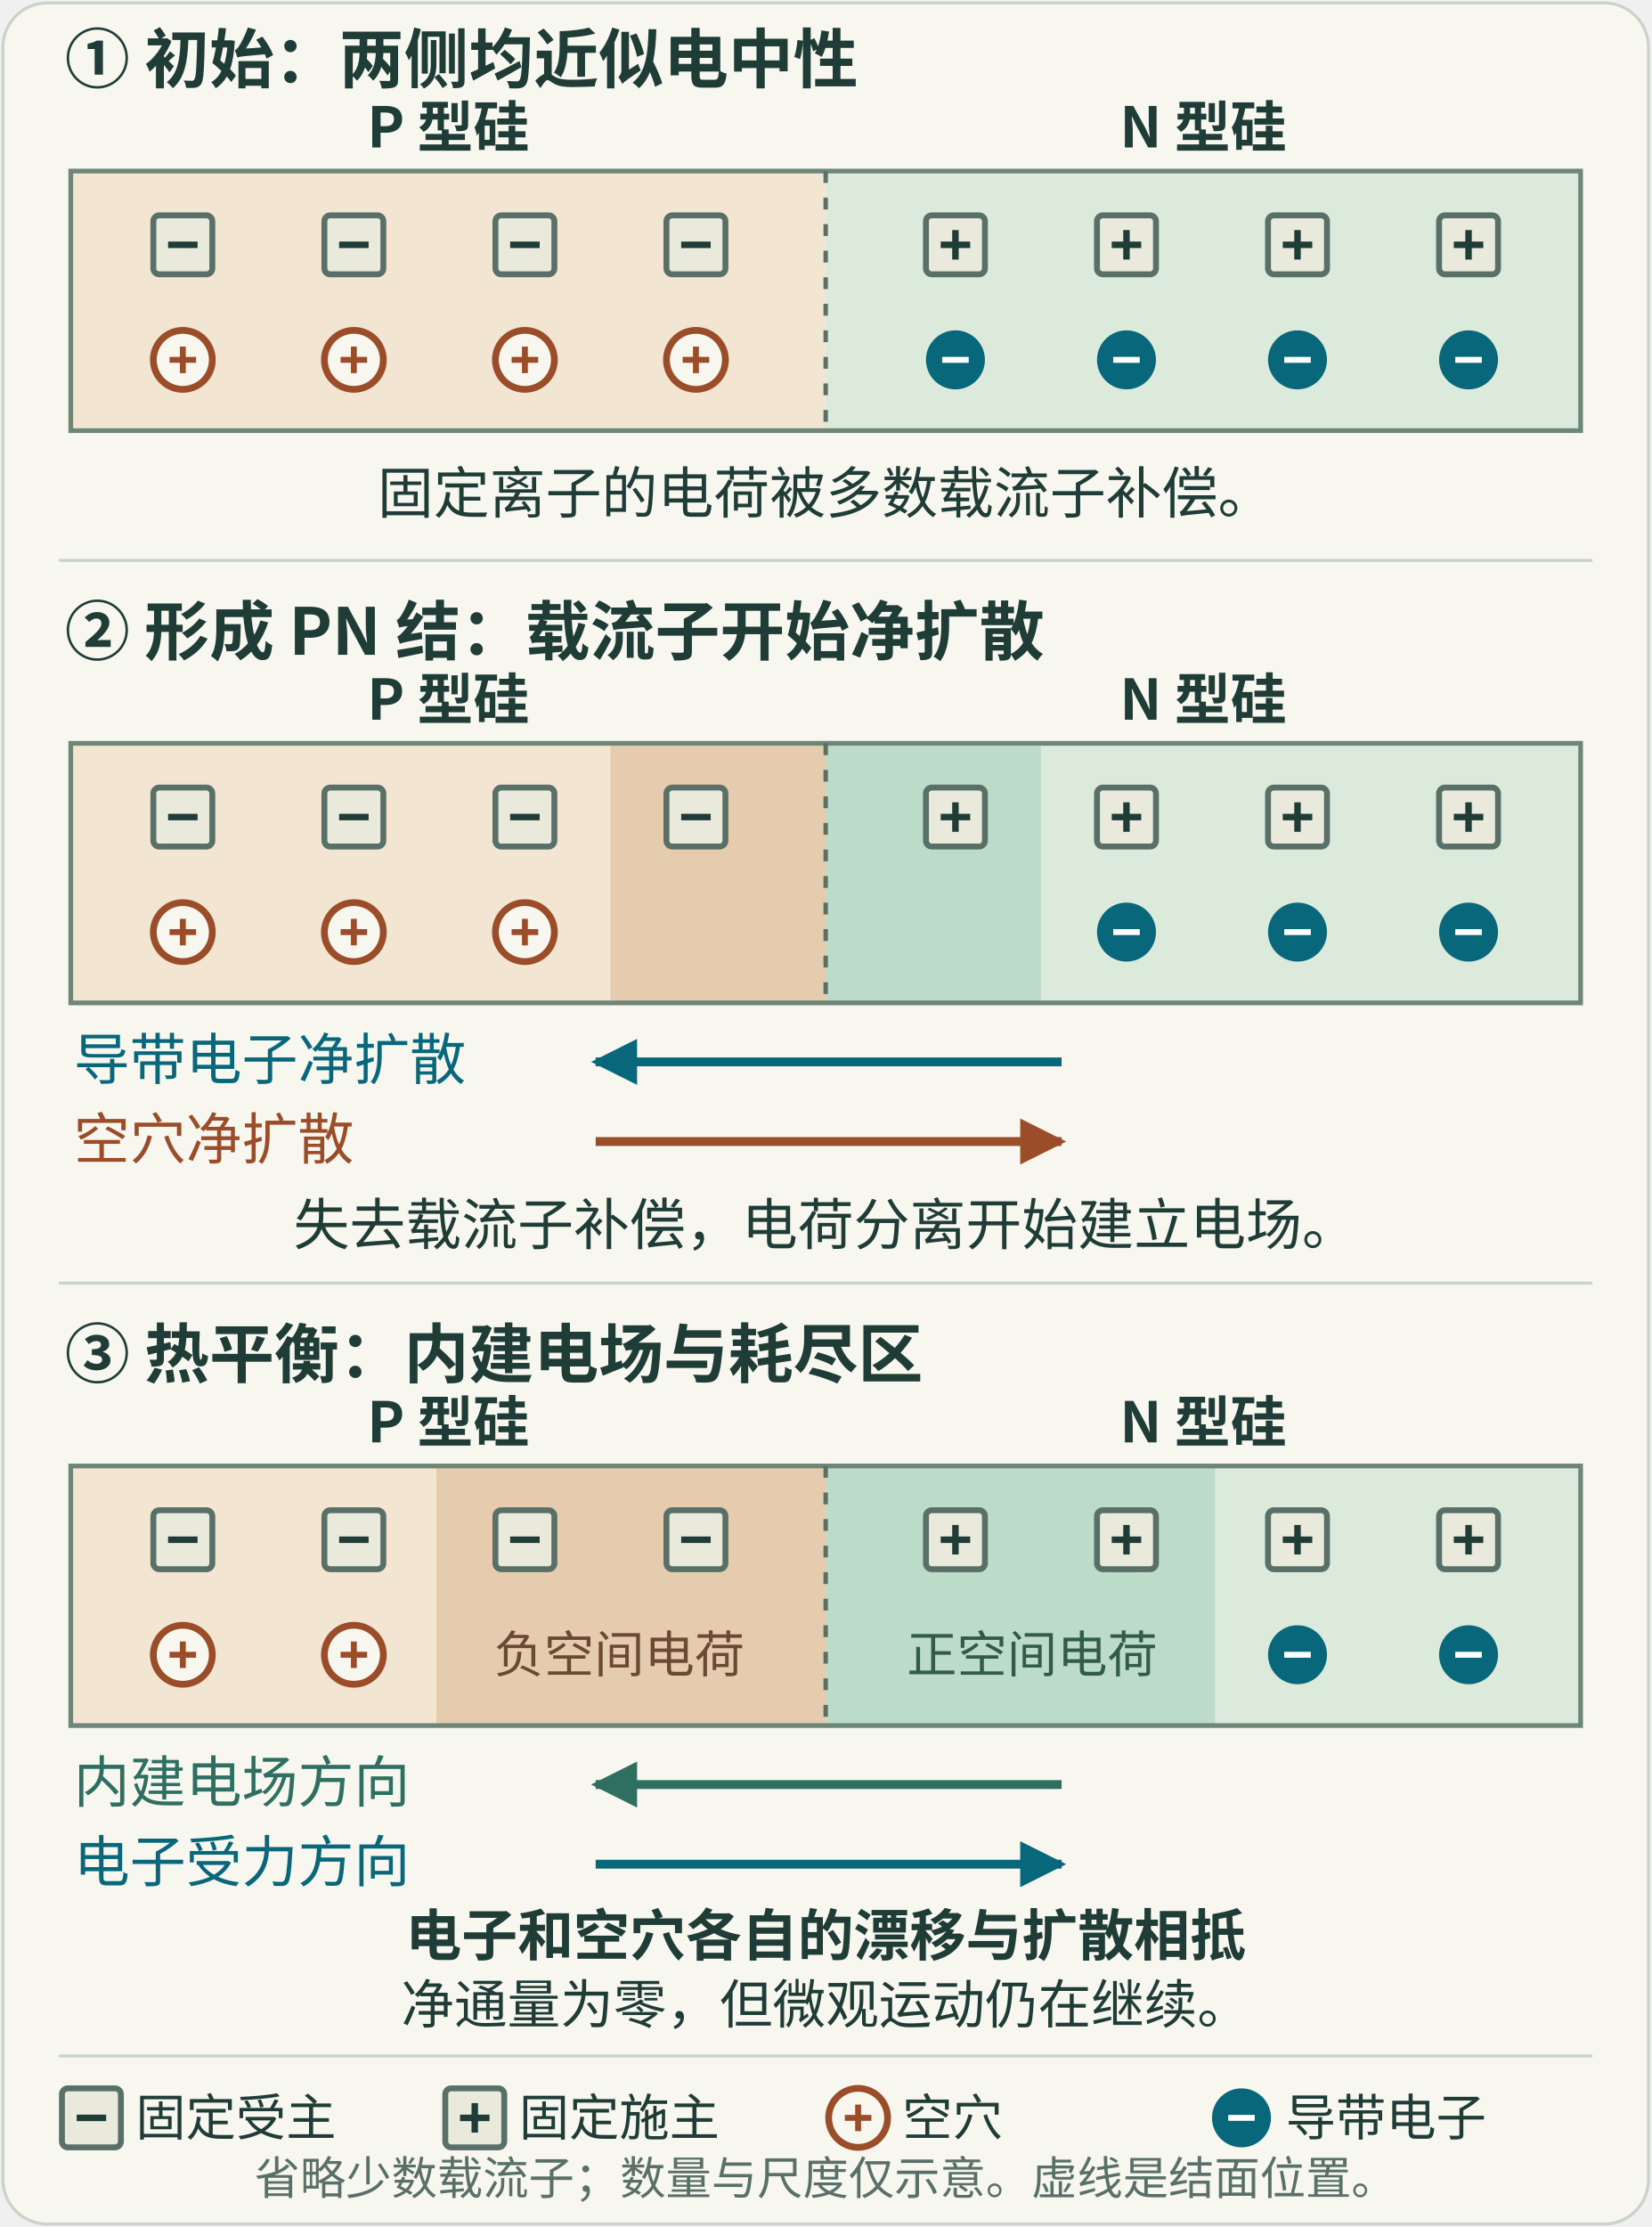
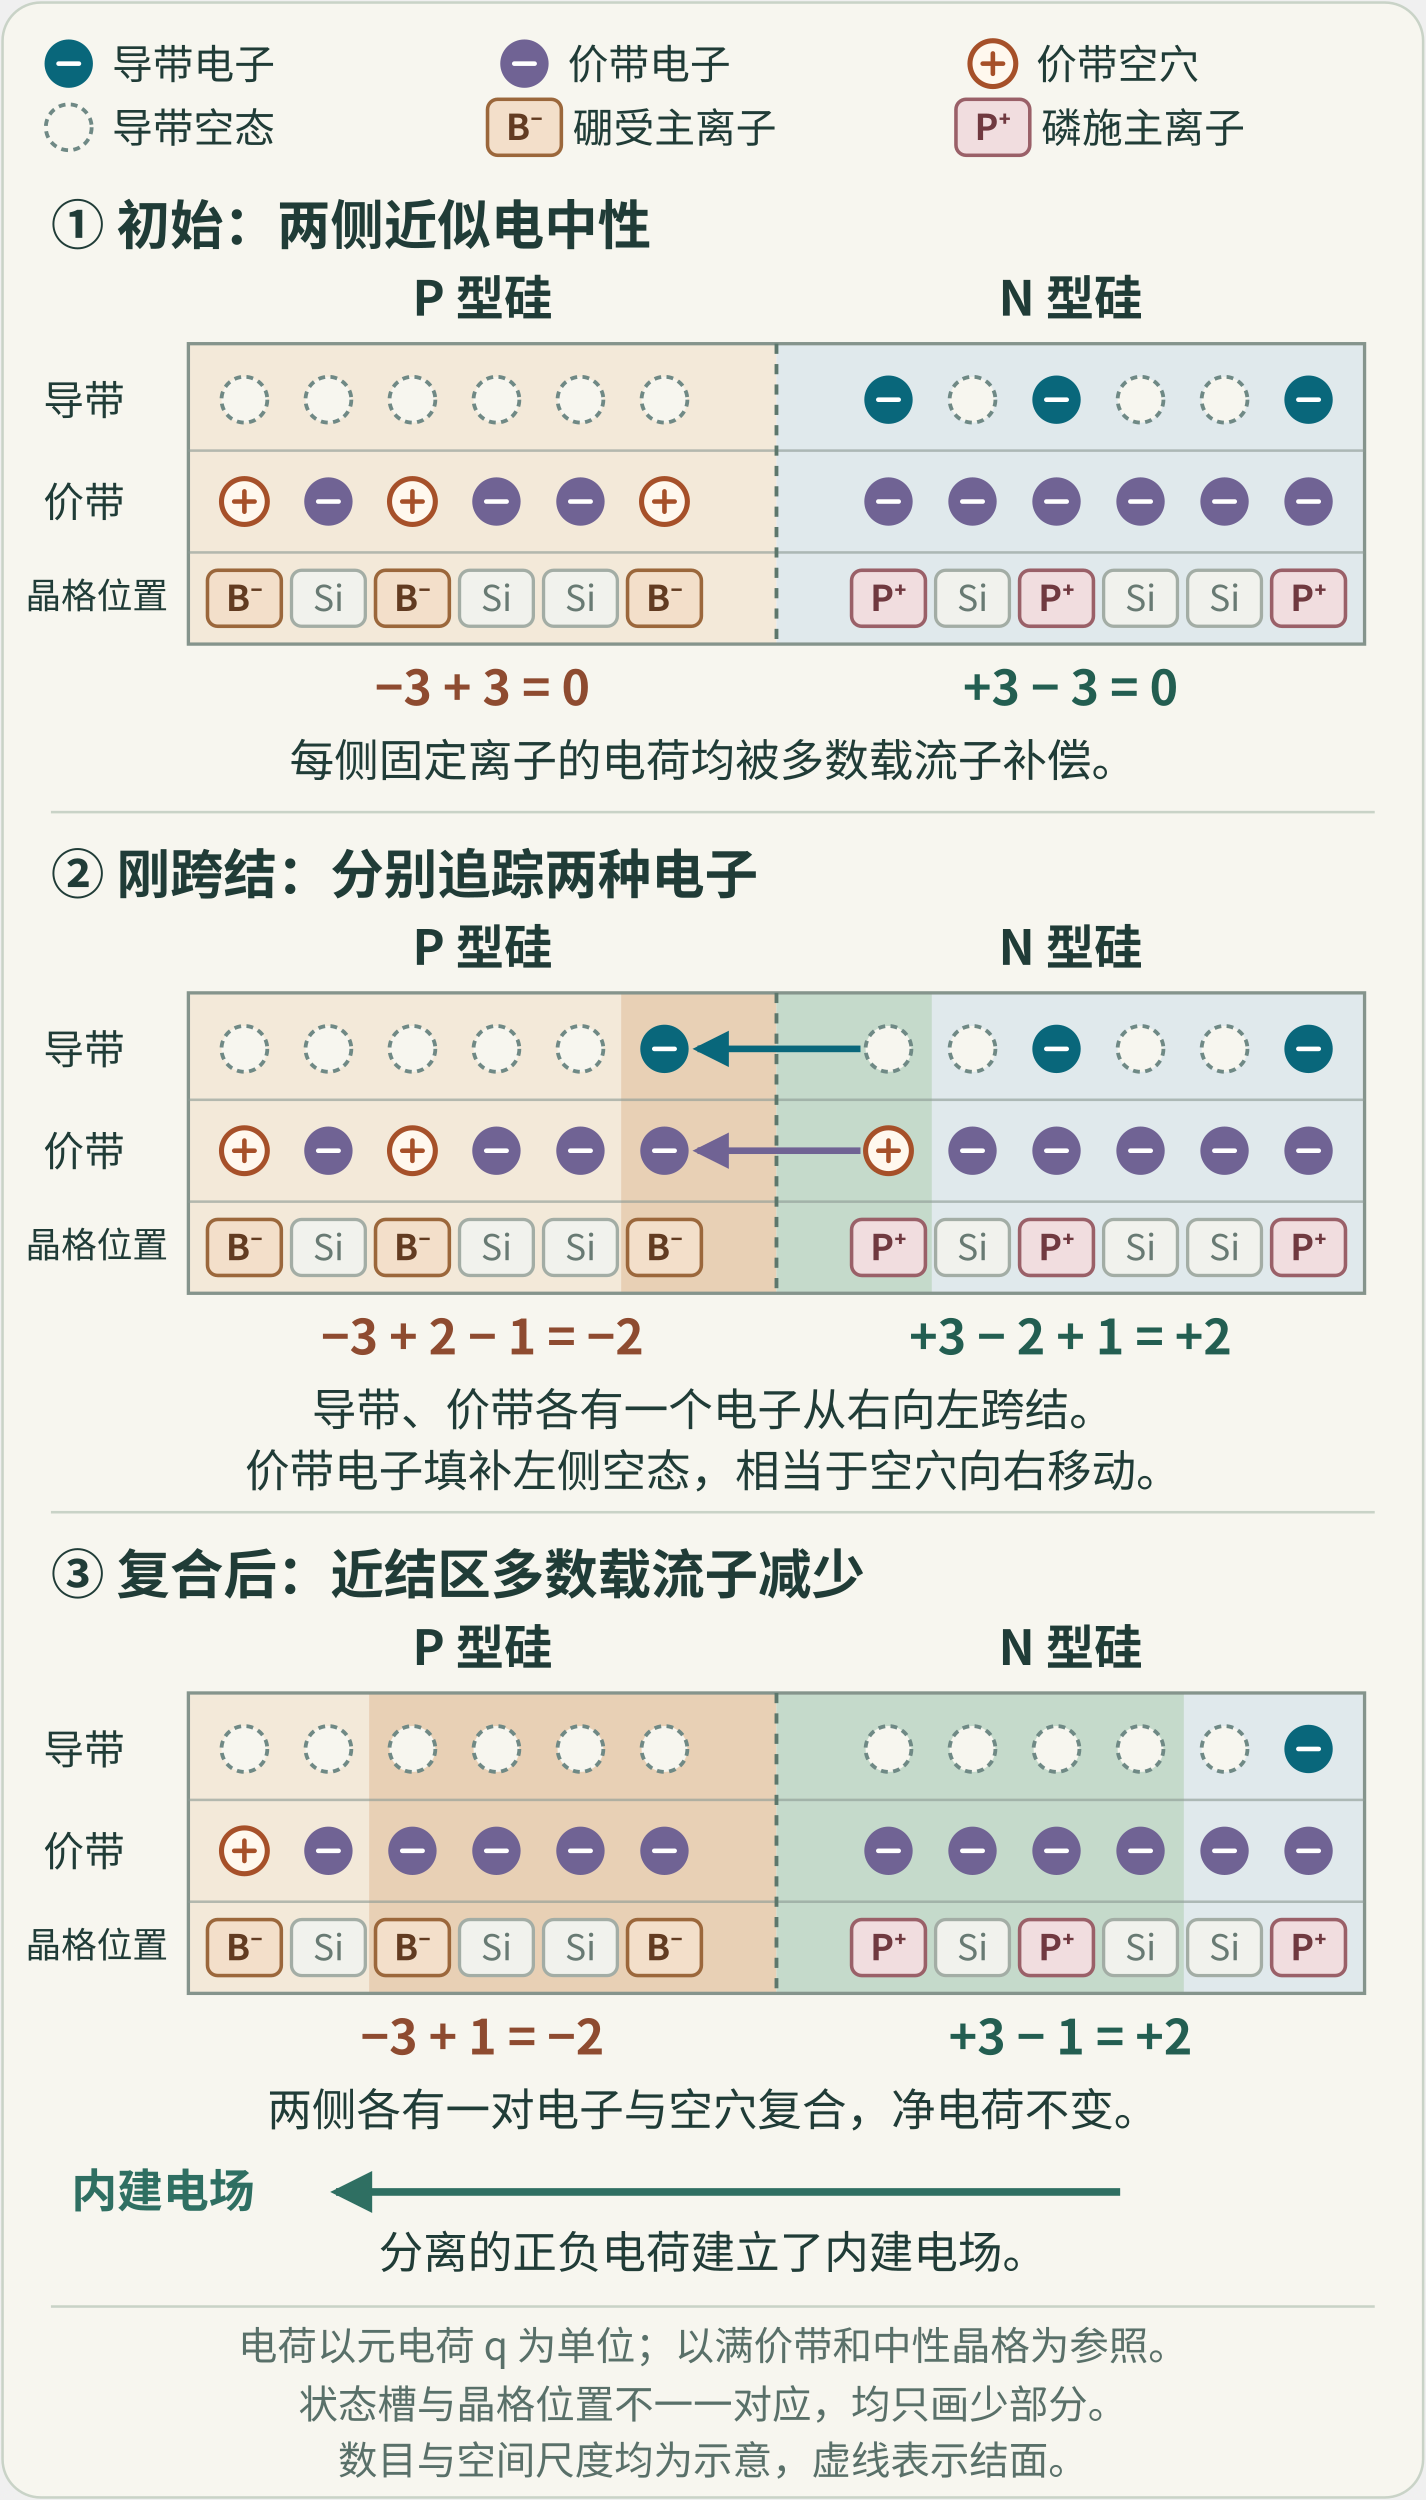
- <svg xmlns="http://www.w3.org/2000/svg" width="560" height="755" viewBox="0 0 560 755" role="img" aria-labelledby="title desc" xml:lang="zh-CN">
+ <svg xmlns="http://www.w3.org/2000/svg" width="560" height="982" viewBox="0 0 560 982" role="img" aria-labelledby="title desc" xml:lang="zh-CN">
  <defs>
+     <g id="conduction-empty">
+       <circle r="9" fill="#f7f6ef" stroke="#6f8985" stroke-width="1.5" stroke-dasharray="2.7 2.1" />
+     </g>
+     <g id="conduction-electron">
+       <circle r="9" fill="#09677b" stroke="#09677b" />
+       <path d="M-4 0H4" stroke="#fff" stroke-width="1.8" stroke-linecap="round" />
+     </g>
+     <g id="valence-electron">
+       <circle r="9" fill="#706394" stroke="#706394" />
+       <path d="M-4 0H4" stroke="#fff" stroke-width="1.8" stroke-linecap="round" />
+     </g>
+     <g id="hole">
+       <circle r="9" fill="#fff8ee" stroke="#a65029" stroke-width="2" />
+       <path d="M-4 0H4M0-4V4" stroke="#a65029" stroke-width="1.8" stroke-linecap="round" />
+     </g>
    <g id="acceptor">
-       <rect x="-10" y="-10" width="20" height="20" rx="2" fill="#e9e9dc" stroke="#597069" stroke-width="2" />
-       <path d="M-5 0H5" stroke="#203c37" stroke-width="2.2" />
+       <rect x="-14.5" y="-11" width="29" height="22" rx="4" fill="#f3dfca" stroke="#9b673b" stroke-width="1.4" />
+       <text x="0" y="5" font-size="14" text-anchor="middle" font-weight="700" fill="#623b21">B⁻</text>
    </g>
    <g id="donor">
-       <rect x="-10" y="-10" width="20" height="20" rx="2" fill="#e9e9dc" stroke="#597069" stroke-width="2" />
-       <path d="M-5 0H5M0-5V5" stroke="#203c37" stroke-width="2.2" />
-     </g>
-     <g id="electron">
-       <circle r="10" fill="#09677b" />
-       <path d="M-4.5 0H4.5" stroke="#fff" stroke-width="2" />
-     </g>
-     <g id="hole">
-       <circle r="10" fill="#f7f6ef" stroke="#9b4c28" stroke-width="2.3" />
-       <path d="M-4.5 0H4.5M0-4.5V4.5" stroke="#9b4c28" stroke-width="2" />
-     </g>
-     <marker id="electron-arrow" viewBox="0 0 10 10" refX="9" refY="5" markerWidth="5.2" markerHeight="5.2" orient="auto">
+       <rect x="-14.5" y="-11" width="29" height="22" rx="4" fill="#f1dddf" stroke="#9a6068" stroke-width="1.4" />
+       <text x="0" y="5" font-size="14" text-anchor="middle" font-weight="700" fill="#703940">P⁺</text>
+     </g>
+     <g id="silicon">
+       <rect x="-14.5" y="-11" width="29" height="22" rx="4" fill="#f1f2ed" stroke="#a3ada5" stroke-width="1.3" />
+       <text x="0" y="5" font-size="14" text-anchor="middle" fill="#687a73">Si</text>
+     </g>
+     <marker id="conduction-arrow" viewBox="0 0 10 10" refX="8.6" refY="5" markerWidth="5.5" markerHeight="5.5" orient="auto">
      <path d="M0 0L10 5 0 10Z" fill="#09677b" />
    </marker>
-     <marker id="hole-arrow" viewBox="0 0 10 10" refX="9" refY="5" markerWidth="5.2" markerHeight="5.2" orient="auto">
-       <path d="M0 0L10 5 0 10Z" fill="#9b4c28" />
+     <marker id="valence-arrow" viewBox="0 0 10 10" refX="8.6" refY="5" markerWidth="5.5" markerHeight="5.5" orient="auto">
+       <path d="M0 0L10 5 0 10Z" fill="#706394" />
    </marker>
-     <marker id="field-arrow" viewBox="0 0 10 10" refX="9" refY="5" markerWidth="5.2" markerHeight="5.2" orient="auto">
+     <marker id="field-arrow" viewBox="0 0 10 10" refX="8.6" refY="5" markerWidth="5.5" markerHeight="5.5" orient="auto">
      <path d="M0 0L10 5 0 10Z" fill="#2f6f62" />
    </marker>
-     <g id="region-background">
-       <rect x="24" y="58" width="256" height="88" fill="#f2e5d1" />
-       <rect x="280" y="58" width="256" height="88" fill="#dceadc" />
-       <text x="152" y="50" font-size="19" font-weight="700" text-anchor="middle">P 型硅</text>
-       <text x="408" y="50" font-size="19" font-weight="700" text-anchor="middle">N 型硅</text>
-     </g>
-     <g id="region-edge">
-       <rect x="24" y="58" width="512" height="88" fill="none" stroke="#6d8677" stroke-width="1.6" />
-       <path d="M280 58V146" fill="none" stroke="#597069" stroke-width="1.5" stroke-dasharray="4 5" />
-     </g>
-     <g id="ions">
-       <use href="#acceptor" x="62" y="83" />
-       <use href="#acceptor" x="120" y="83" />
-       <use href="#acceptor" x="178" y="83" />
-       <use href="#acceptor" x="236" y="83" />
-       <use href="#donor" x="324" y="83" />
-       <use href="#donor" x="382" y="83" />
-       <use href="#donor" x="440" y="83" />
-       <use href="#donor" x="498" y="83" />
-     </g>
-     <g id="neutral-carriers">
-       <use href="#hole" x="62" y="122" />
-       <use href="#hole" x="120" y="122" />
-       <use href="#hole" x="178" y="122" />
-       <use href="#hole" x="236" y="122" />
-       <use href="#electron" x="324" y="122" />
-       <use href="#electron" x="382" y="122" />
-       <use href="#electron" x="440" y="122" />
-       <use href="#electron" x="498" y="122" />
-     </g>
-     <g id="initial-depletion">
-       <rect x="207" y="58" width="73" height="88" fill="#e6ccae" />
-       <rect x="280" y="58" width="73" height="88" fill="#bddbc9" />
-       <use href="#hole" x="62" y="122" />
-       <use href="#hole" x="120" y="122" />
-       <use href="#hole" x="178" y="122" />
-       <use href="#electron" x="382" y="122" />
-       <use href="#electron" x="440" y="122" />
-       <use href="#electron" x="498" y="122" />
-     </g>
-     <g id="near-junction-depleted">
-       <rect x="148" y="58" width="132" height="88" fill="#e6ccae" />
-       <rect x="280" y="58" width="132" height="88" fill="#bddbc9" />
-       <use href="#hole" x="62" y="122" />
-       <use href="#hole" x="120" y="122" />
-       <use href="#electron" x="440" y="122" />
-       <use href="#electron" x="498" y="122" />
-       <text x="210" y="128" font-size="17" fill="#6c4933" text-anchor="middle">负空间电荷</text>
-       <text x="350" y="128" font-size="17" fill="#315c46" text-anchor="middle">正空间电荷</text>
+     <g id="background">
+       <rect x="74" y="62" width="231" height="118" fill="#f3e9d9" />
+       <rect x="305" y="62" width="231" height="118" fill="#e0e9ec" />
+       <text x="189.5" y="51" font-size="19" text-anchor="middle" font-weight="700">P 型硅</text>
+       <text x="420.5" y="51" font-size="19" text-anchor="middle" font-weight="700">N 型硅</text>
+       <text x="17" y="90" font-size="16">导带</text>
+       <text x="17" y="130" font-size="16">价带</text>
+       <text x="10" y="166" font-size="14">晶格位置</text>
+     </g>
+     <g id="grid">
+       <rect x="74" y="62" width="462" height="118" fill="none" stroke="#85948c" stroke-width="1.3" />
+       <path d="M74 104H536M74 144H536" fill="none" stroke="#8f9c96" stroke-width="1" opacity=".64" />
+       <path d="M305 62V180" fill="none" stroke="#5d776c" stroke-width="1.5" stroke-dasharray="4 4" />
+     </g>
+     <g id="lattice">
+       <use href="#acceptor" x="96" y="162" />
+       <use href="#silicon" x="129" y="162" />
+       <use href="#acceptor" x="162" y="162" />
+       <use href="#silicon" x="195" y="162" />
+       <use href="#silicon" x="228" y="162" />
+       <use href="#acceptor" x="261" y="162" />
+       <use href="#donor" x="349" y="162" />
+       <use href="#silicon" x="382" y="162" />
+       <use href="#donor" x="415" y="162" />
+       <use href="#silicon" x="448" y="162" />
+       <use href="#silicon" x="481" y="162" />
+       <use href="#donor" x="514" y="162" />
    </g>
  </defs>
-   <rect x="1" y="1" width="558" height="753" rx="15" fill="#f7f6ef" stroke="#c9d3c7" />
+   <rect x="1" y="1" width="558" height="980" rx="15" fill="#f7f6ef" stroke="#c9d3c7" />
  <g font-family="system-ui, 'Noto Sans CJK SC', sans-serif" fill="#203c37">
-     <g>
-       <text x="22" y="28" font-size="22" font-weight="700">① 初始：两侧均近似电中性</text>
-       <use href="#region-background" />
-       <use href="#neutral-carriers" />
-       <use href="#ions" />
-       <use href="#region-edge" />
-       <text x="280" y="174" text-anchor="middle" font-size="19">固定离子的电荷被多数载流子补偿。</text>
-     </g>
-     <path d="M20 190H540" stroke="#c9d3c7" />
-     <g transform="translate(0 194)">
-       <text x="22" y="28" font-size="22" font-weight="700">② 形成 PN 结：载流子开始净扩散</text>
-       <use href="#region-background" />
-       <use href="#initial-depletion" />
-       <use href="#ions" />
-       <use href="#region-edge" />
-       <text x="25" y="172" font-size="19" fill="#09677b">导带电子净扩散</text>
-       <path d="M360 166H202" fill="none" stroke="#09677b" stroke-width="3" marker-end="url(#electron-arrow)" />
-       <text x="25" y="199" font-size="19" fill="#9b4c28">空穴净扩散</text>
-       <path d="M202 193H360" fill="none" stroke="#9b4c28" stroke-width="3" marker-end="url(#hole-arrow)" />
-       <text x="280" y="228" text-anchor="middle" font-size="19">失去载流子补偿，电荷分离开始建立电场。</text>
-     </g>
-     <path d="M20 435H540" stroke="#c9d3c7" />
-     <g transform="translate(0 439)">
-       <text x="22" y="28" font-size="22" font-weight="700">③ 热平衡：内建电场与耗尽区</text>
-       <use href="#region-background" />
-       <use href="#near-junction-depleted" />
-       <use href="#ions" />
-       <use href="#region-edge" />
-       <text x="25" y="172" font-size="19" fill="#2f6f62">内建电场方向</text>
-       <path d="M360 166H202" fill="none" stroke="#2f6f62" stroke-width="3" marker-end="url(#field-arrow)" />
-       <text x="25" y="199" font-size="19" fill="#09677b">电子受力方向</text>
-       <path d="M202 193H360" fill="none" stroke="#09677b" stroke-width="3" marker-end="url(#electron-arrow)" />
-       <text x="280" y="224" text-anchor="middle" font-size="19" font-weight="650">电子和空穴各自的漂移与扩散相抵</text>
-       <text x="280" y="247" text-anchor="middle" font-size="18">净通量为零，但微观运动仍在继续。</text>
-     </g>
-     <path d="M20 697H540" stroke="#c9d3c7" />
-     <g font-size="17">
-       <use href="#acceptor" x="31" y="718" />
-       <text x="46" y="724">固定受主</text>
-       <use href="#donor" x="161" y="718" />
-       <text x="176" y="724">固定施主</text>
-       <use href="#hole" x="291" y="718" />
-       <text x="306" y="724">空穴</text>
-       <use href="#electron" x="421" y="718" />
-       <text x="436" y="724">导带电子</text>
-     </g>
-     <text x="280" y="744" text-anchor="middle" font-size="15.5" fill="#597069">省略少数载流子；数量与尺度仅示意。虚线是结面位置。</text>
+     <g font-size="16">
+       <use href="#conduction-electron" x="27" y="25" />
+       <text x="44" y="31">导带电子</text>
+       <use href="#valence-electron" x="206" y="25" />
+       <text x="223" y="31">价带电子</text>
+       <use href="#hole" x="390" y="25" />
+       <text x="407" y="31">价带空穴</text>
+       <use href="#conduction-empty" x="27" y="50" />
+       <text x="44" y="56">导带空态</text>
+       <use href="#acceptor" x="206" y="50" />
+       <text x="225" y="56">硼受主离子</text>
+       <use href="#donor" x="390" y="50" />
+       <text x="409" y="56">磷施主离子</text>
+     </g>
+     <g transform="translate(0 73)">
+       <text x="20" y="23" font-size="21" font-weight="700">① 初始：两侧近似电中性</text>
+       <use href="#background" />
+       <use href="#grid" />
+       <use href="#conduction-empty" x="96" y="84" />
+       <use href="#hole" x="96" y="124" />
+       <use href="#conduction-empty" x="129" y="84" />
+       <use href="#valence-electron" x="129" y="124" />
+       <use href="#conduction-empty" x="162" y="84" />
+       <use href="#hole" x="162" y="124" />
+       <use href="#conduction-empty" x="195" y="84" />
+       <use href="#valence-electron" x="195" y="124" />
+       <use href="#conduction-empty" x="228" y="84" />
+       <use href="#valence-electron" x="228" y="124" />
+       <use href="#conduction-empty" x="261" y="84" />
+       <use href="#hole" x="261" y="124" />
+       <use href="#conduction-electron" x="349" y="84" />
+       <use href="#valence-electron" x="349" y="124" />
+       <use href="#conduction-empty" x="382" y="84" />
+       <use href="#valence-electron" x="382" y="124" />
+       <use href="#conduction-electron" x="415" y="84" />
+       <use href="#valence-electron" x="415" y="124" />
+       <use href="#conduction-empty" x="448" y="84" />
+       <use href="#valence-electron" x="448" y="124" />
+       <use href="#conduction-empty" x="481" y="84" />
+       <use href="#valence-electron" x="481" y="124" />
+       <use href="#conduction-electron" x="514" y="84" />
+       <use href="#valence-electron" x="514" y="124" />
+       <use href="#lattice" />
+       <text x="189.5" y="204" text-anchor="middle" font-size="19" font-weight="650" fill="#8e4b30">−3 + 3 = 0</text>
+       <text x="420.5" y="204" text-anchor="middle" font-size="19" font-weight="650" fill="#235e51">+3 − 3 = 0</text>
+       <text x="280" y="232" text-anchor="middle" font-size="17.5">每侧固定离子的电荷均被多数载流子补偿。</text>
+     </g>
+     <path d="M20 319H540" stroke="#c9d3c7" />
+     <g transform="translate(0 328)">
+       <text x="20" y="23" font-size="21" font-weight="700">② 刚跨结：分别追踪两种电子</text>
+       <use href="#background" />
+       <rect x="244" y="62" width="61" height="118" fill="#e5c9ad" opacity=".8" />
+       <rect x="305" y="62" width="61" height="118" fill="#c2d8c8" opacity=".9" />
+       <use href="#grid" />
+       <use href="#conduction-empty" x="96" y="84" />
+       <use href="#hole" x="96" y="124" />
+       <use href="#conduction-empty" x="129" y="84" />
+       <use href="#valence-electron" x="129" y="124" />
+       <use href="#conduction-empty" x="162" y="84" />
+       <use href="#hole" x="162" y="124" />
+       <use href="#conduction-empty" x="195" y="84" />
+       <use href="#valence-electron" x="195" y="124" />
+       <use href="#conduction-empty" x="228" y="84" />
+       <use href="#valence-electron" x="228" y="124" />
+       <use href="#conduction-electron" x="261" y="84" />
+       <use href="#valence-electron" x="261" y="124" />
+       <use href="#conduction-empty" x="349" y="84" />
+       <use href="#hole" x="349" y="124" />
+       <use href="#conduction-empty" x="382" y="84" />
+       <use href="#valence-electron" x="382" y="124" />
+       <use href="#conduction-electron" x="415" y="84" />
+       <use href="#valence-electron" x="415" y="124" />
+       <use href="#conduction-empty" x="448" y="84" />
+       <use href="#valence-electron" x="448" y="124" />
+       <use href="#conduction-empty" x="481" y="84" />
+       <use href="#valence-electron" x="481" y="124" />
+       <use href="#conduction-electron" x="514" y="84" />
+       <use href="#valence-electron" x="514" y="124" />
+       <use href="#lattice" />
+       <path d="M338 84H274" fill="none" stroke="#09677b" stroke-width="2.6" marker-end="url(#conduction-arrow)" />
+       <path d="M338 124H274" fill="none" stroke="#706394" stroke-width="2.6" marker-end="url(#valence-arrow)" />
+       <text x="189.5" y="204" text-anchor="middle" font-size="19" font-weight="650" fill="#8e4b30">−3 + 2 − 1 = −2</text>
+       <text x="420.5" y="204" text-anchor="middle" font-size="19" font-weight="650" fill="#235e51">+3 − 2 + 1 = +2</text>
+       <text x="280" y="232" text-anchor="middle" font-size="17.5">导带、价带各有一个电子从右向左跨结。</text>
+       <text x="280" y="256" text-anchor="middle" font-size="17.5">价带电子填补左侧空态，相当于空穴向右移动。</text>
+     </g>
+     <path d="M20 594H540" stroke="#c9d3c7" />
+     <g transform="translate(0 603)">
+       <text x="20" y="23" font-size="21" font-weight="700">③ 复合后：近结区多数载流子减少</text>
+       <use href="#background" />
+       <rect x="145" y="62" width="160" height="118" fill="#e5c9ad" opacity=".8" />
+       <rect x="305" y="62" width="160" height="118" fill="#c2d8c8" opacity=".9" />
+       <use href="#grid" />
+       <use href="#conduction-empty" x="96" y="84" />
+       <use href="#hole" x="96" y="124" />
+       <use href="#conduction-empty" x="129" y="84" />
+       <use href="#valence-electron" x="129" y="124" />
+       <use href="#conduction-empty" x="162" y="84" />
+       <use href="#valence-electron" x="162" y="124" />
+       <use href="#conduction-empty" x="195" y="84" />
+       <use href="#valence-electron" x="195" y="124" />
+       <use href="#conduction-empty" x="228" y="84" />
+       <use href="#valence-electron" x="228" y="124" />
+       <use href="#conduction-empty" x="261" y="84" />
+       <use href="#valence-electron" x="261" y="124" />
+       <use href="#conduction-empty" x="349" y="84" />
+       <use href="#valence-electron" x="349" y="124" />
+       <use href="#conduction-empty" x="382" y="84" />
+       <use href="#valence-electron" x="382" y="124" />
+       <use href="#conduction-empty" x="415" y="84" />
+       <use href="#valence-electron" x="415" y="124" />
+       <use href="#conduction-empty" x="448" y="84" />
+       <use href="#valence-electron" x="448" y="124" />
+       <use href="#conduction-empty" x="481" y="84" />
+       <use href="#valence-electron" x="481" y="124" />
+       <use href="#conduction-electron" x="514" y="84" />
+       <use href="#valence-electron" x="514" y="124" />
+       <use href="#lattice" />
+       <text x="189.5" y="204" text-anchor="middle" font-size="19" font-weight="650" fill="#8e4b30">−3 + 1 = −2</text>
+       <text x="420.5" y="204" text-anchor="middle" font-size="19" font-weight="650" fill="#235e51">+3 − 1 = +2</text>
+       <text x="280" y="232" text-anchor="middle" font-size="17.5">两侧各有一对电子与空穴复合，净电荷不变。</text>
+     </g>
+     <g font-size="18">
+       <text x="28" y="867" fill="#2f6f62" font-weight="650">内建电场</text>
+       <path d="M440 861H132" stroke="#2f6f62" stroke-width="3" marker-end="url(#field-arrow)" />
+       <text x="280" y="891" text-anchor="middle" font-size="17.5">分离的正负电荷建立了内建电场。</text>
+     </g>
+     <path d="M20 906H540" stroke="#c9d3c7" />
+     <g font-size="15.5" fill="#597069" text-anchor="middle">
+       <text x="280" y="927">电荷以元电荷 q 为单位；以满价带和中性晶格为参照。</text>
+       <text x="280" y="950">状态槽与晶格位置不一一对应，均只画少部分。</text>
+       <text x="280" y="972">数目与空间尺度均为示意，虚线表示结面。</text>
+     </g>
  </g>
</svg>
